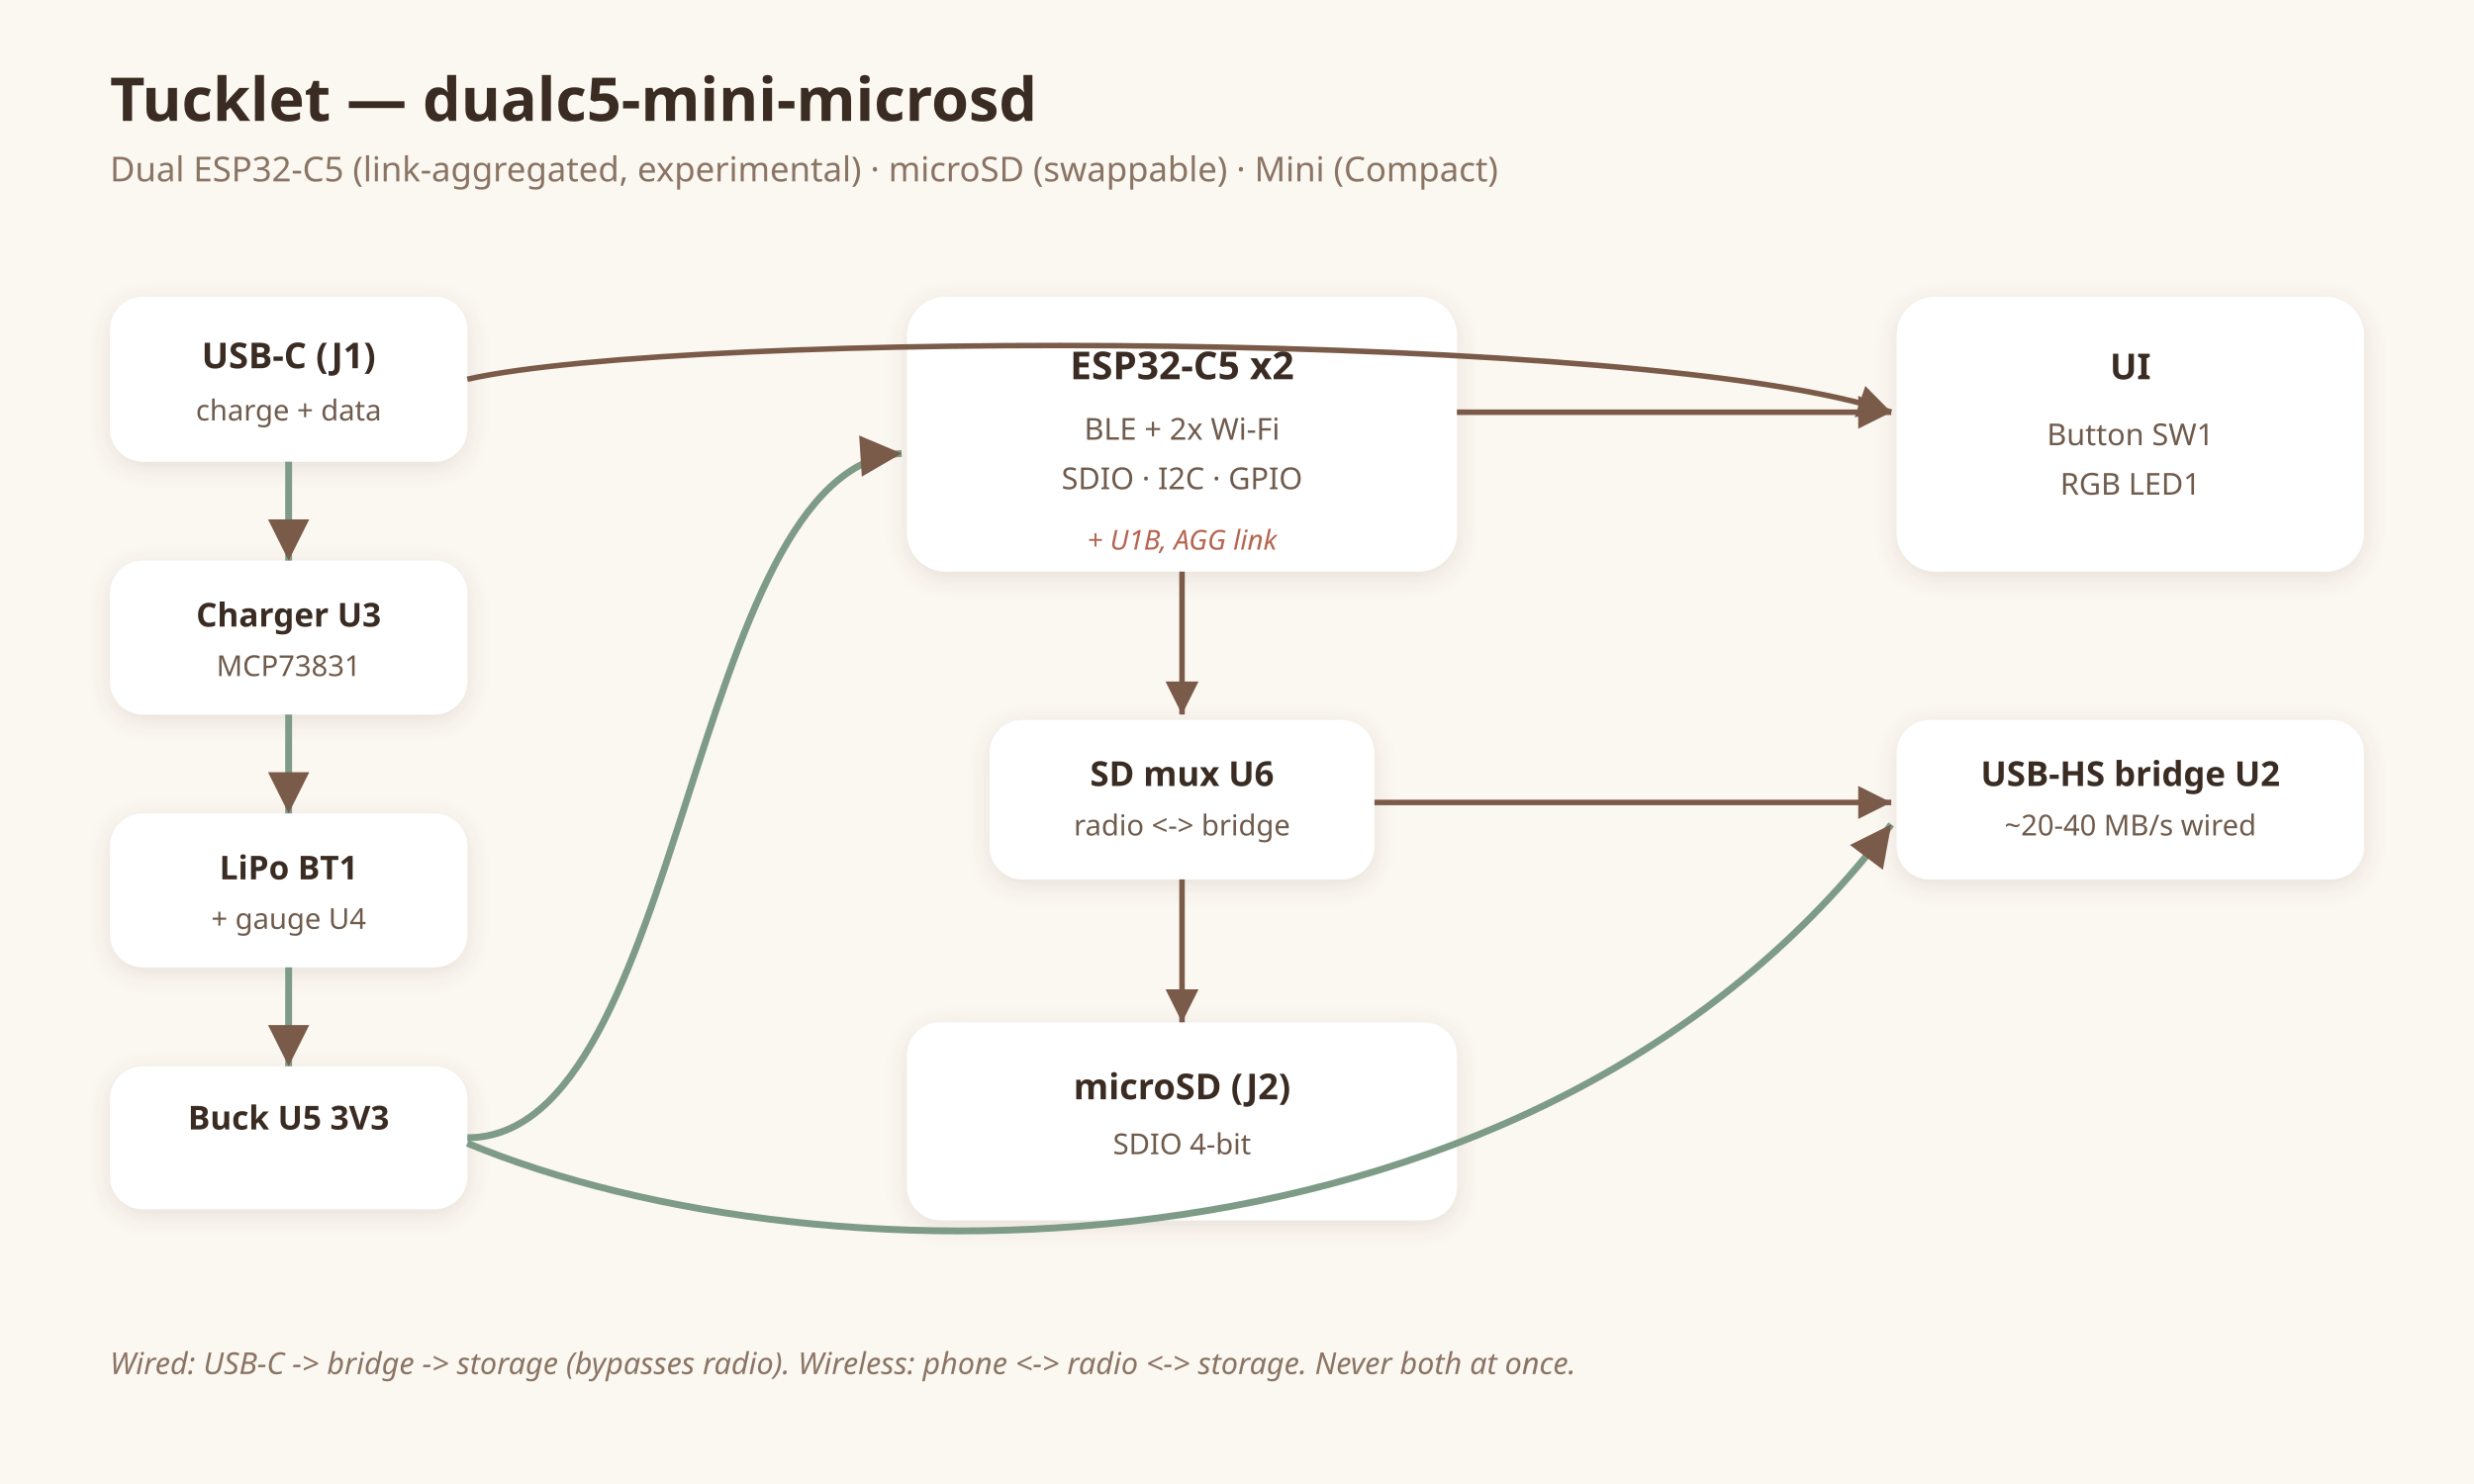
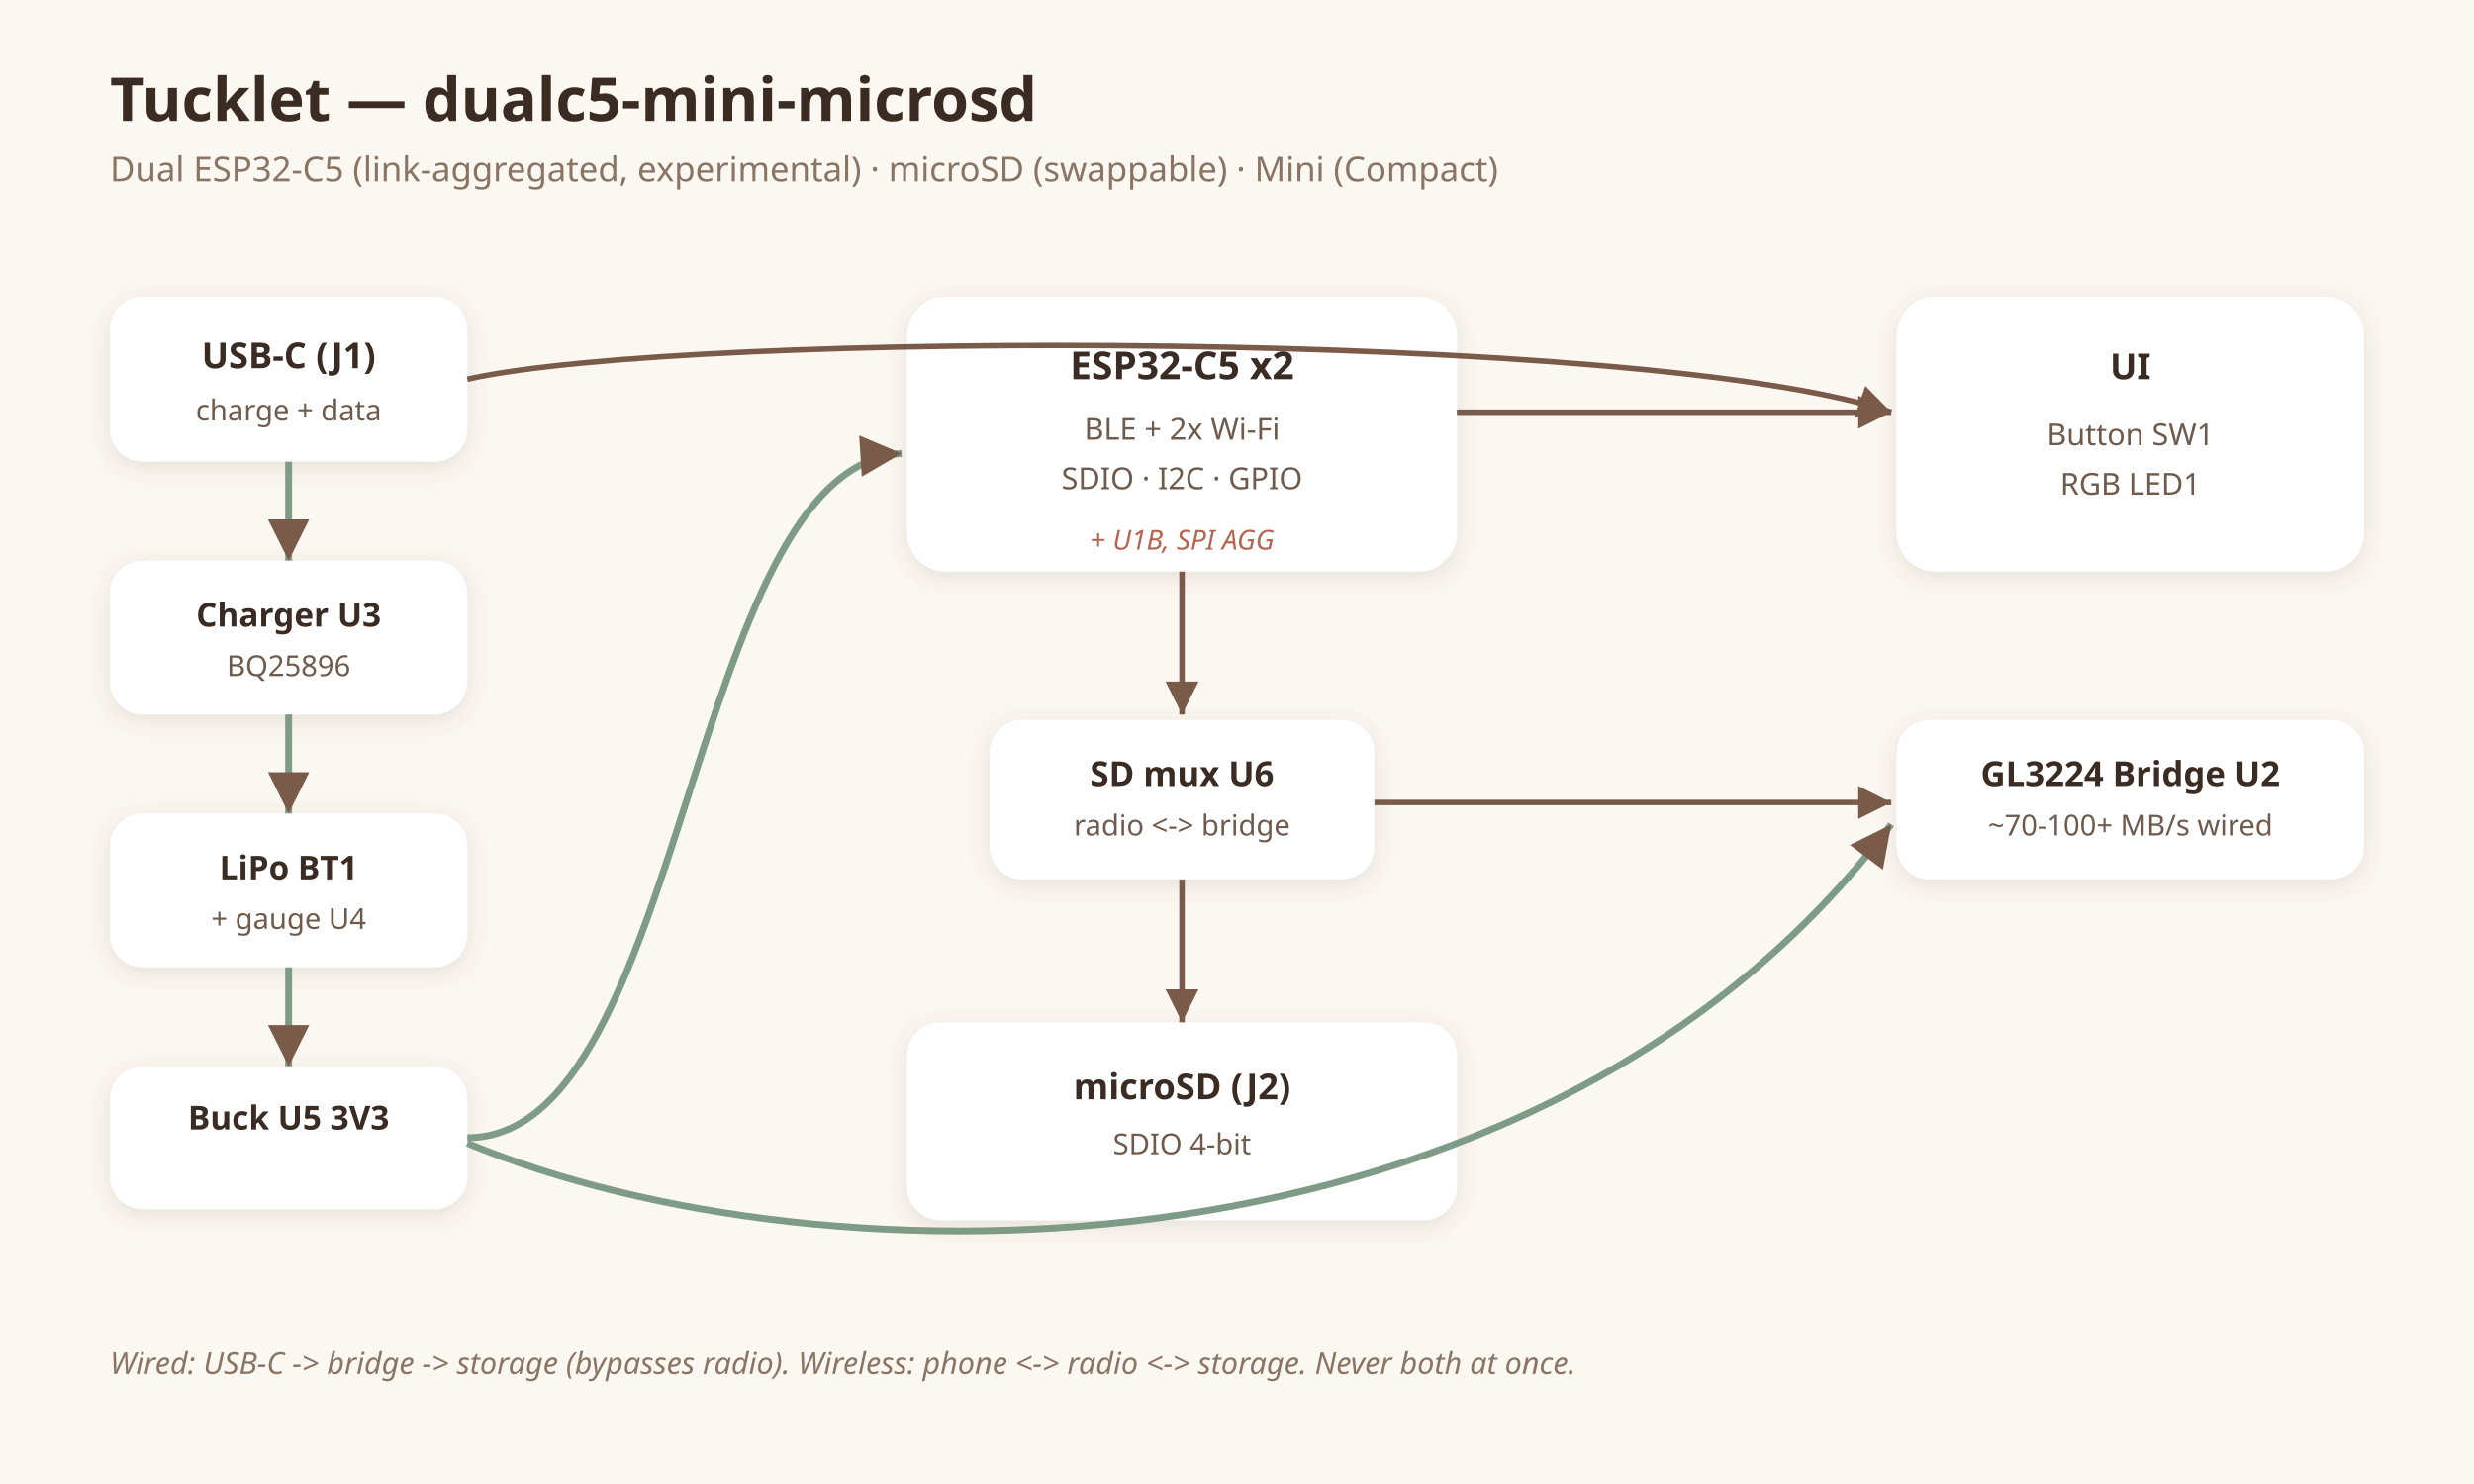
<svg xmlns="http://www.w3.org/2000/svg" viewBox="0 0 900 540" font-family="system-ui, sans-serif">
  <defs>
    <filter id="s" x="-20%" y="-20%" width="140%" height="140%">
      <feDropShadow dx="0" dy="2" stdDeviation="4" flood-color="#7a5a48" flood-opacity="0.16" />
    </filter>
    <marker id="a" markerWidth="9" markerHeight="9" refX="6" refY="3" orient="auto">
      <path d="M0,0 L6,3 L0,6 Z" fill="#7a5a48" />
    </marker>
  </defs>
  <rect width="900" height="540" fill="#fbf7f1" />
  <text x="40" y="44" font-size="22" font-weight="bold" fill="#3a2c23">Tucklet — dualc5-mini-microsd</text>
  <text x="40" y="66" font-size="12.5" fill="#8a7464">Dual ESP32-C5 (link-aggregated, experimental) · microSD (swappable) · Mini (Compact)</text>
  <g filter="url(#s)">
    <rect x="40" y="108" width="130" height="60" rx="12" fill="#fff" />
  </g>
  <text x="105" y="134" text-anchor="middle" font-size="13" font-weight="bold" fill="#3a2c23">USB-C (J1)</text>
  <text x="105" y="153" text-anchor="middle" font-size="10.5" fill="#6f5b4c">charge + data</text>
  <g filter="url(#s)">
    <rect x="40" y="204" width="130" height="56" rx="12" fill="#fff" />
  </g>
  <text x="105" y="228" text-anchor="middle" font-size="12" font-weight="bold" fill="#3a2c23">Charger U3</text>
-   <text x="105" y="246" text-anchor="middle" font-size="10.5" fill="#6f5b4c">MCP73831</text>
+   <text x="105" y="246" text-anchor="middle" font-size="10.5" fill="#6f5b4c">BQ25896</text>
  <g filter="url(#s)">
    <rect x="40" y="296" width="130" height="56" rx="12" fill="#fff" />
  </g>
  <text x="105" y="320" text-anchor="middle" font-size="12" font-weight="bold" fill="#3a2c23">LiPo BT1</text>
  <text x="105" y="338" text-anchor="middle" font-size="10.5" fill="#6f5b4c">+ gauge U4</text>
  <g filter="url(#s)">
    <rect x="40" y="388" width="130" height="52" rx="12" fill="#fff" />
  </g>
  <text x="105" y="411" text-anchor="middle" font-size="12" font-weight="bold" fill="#3a2c23">Buck U5 3V3</text>
  <g filter="url(#s)">
    <rect x="330" y="108" width="200" height="100" rx="14" fill="#fff" />
  </g>
  <text x="430" y="138" text-anchor="middle" font-size="14" font-weight="bold" fill="#3a2c23">ESP32-C5 x2</text>
  <text x="430" y="160" text-anchor="middle" font-size="11" fill="#6f5b4c">BLE + 2x Wi-Fi</text>
  <text x="430" y="178" text-anchor="middle" font-size="11" fill="#6f5b4c">SDIO · I2C · GPIO</text>
-   <text x="430" y="200" text-anchor="middle" font-size="10" fill="#b5654f" font-style="italic">+ U1B, AGG link</text>
+   <text x="430" y="200" text-anchor="middle" font-size="10" fill="#b5654f" font-style="italic">+ U1B, SPI AGG</text>
  <g filter="url(#s)">
    <rect x="360" y="262" width="140" height="58" rx="12" fill="#fff" />
  </g>
  <text x="430" y="286" text-anchor="middle" font-size="12.5" font-weight="bold" fill="#3a2c23">SD mux U6</text>
  <text x="430" y="304" text-anchor="middle" font-size="10.5" fill="#6f5b4c">radio &lt;-&gt; bridge</text>
  <g filter="url(#s)">
    <rect x="330" y="372" width="200" height="72" rx="12" fill="#fff" />
  </g>
  <text x="430" y="400" text-anchor="middle" font-size="13" font-weight="bold" fill="#3a2c23">microSD (J2)</text>
  <text x="430" y="420" text-anchor="middle" font-size="10.5" fill="#6f5b4c">SDIO 4-bit</text>
  <g filter="url(#s)">
    <rect x="690" y="262" width="170" height="58" rx="12" fill="#fff" />
  </g>
-   <text x="775" y="286" text-anchor="middle" font-size="12.5" font-weight="bold" fill="#3a2c23">USB-HS bridge U2</text>
-   <text x="775" y="304" text-anchor="middle" font-size="10.5" fill="#6f5b4c">~20-40 MB/s wired</text>
+   <text x="775" y="286" text-anchor="middle" font-size="12.5" font-weight="bold" fill="#3a2c23">GL3224 Bridge U2</text>
+   <text x="775" y="304" text-anchor="middle" font-size="10.5" fill="#6f5b4c">~70-100+ MB/s wired</text>
  <g filter="url(#s)">
    <rect x="690" y="108" width="170" height="100" rx="14" fill="#fff" />
  </g>
  <text x="775" y="138" text-anchor="middle" font-size="13" font-weight="bold" fill="#3a2c23">UI</text>
  <text x="775" y="162" text-anchor="middle" font-size="11" fill="#6f5b4c">Button SW1</text>
  <text x="775" y="180" text-anchor="middle" font-size="11" fill="#6f5b4c">RGB LED1</text>
  <g stroke="#7d9b86" stroke-width="2.5" fill="none" marker-end="url(#a)">
    <path d="M105,168 L105,204" />
    <path d="M105,260 L105,296" />
    <path d="M105,352 L105,388" />
    <path d="M170,414 C 250,414 250,170 328,165" />
    <path d="M170,416 C 300,470 560,470 688,300" />
  </g>
  <g stroke="#7a5a48" stroke-width="2" fill="none" marker-end="url(#a)">
    <path d="M430,208 L430,260" />
    <path d="M430,320 L430,372" />
    <path d="M500,292 L688,292" />
    <path d="M170,138 C 250,120 600,120 688,150" />
    <path d="M530,150 C 600,150 640,150 688,150" />
  </g>
  <text x="40" y="500" font-size="11" fill="#8a7464" font-style="italic">Wired: USB-C -&gt; bridge -&gt; storage (bypasses radio). Wireless: phone &lt;-&gt; radio &lt;-&gt; storage. Never both at once.</text>
</svg>
